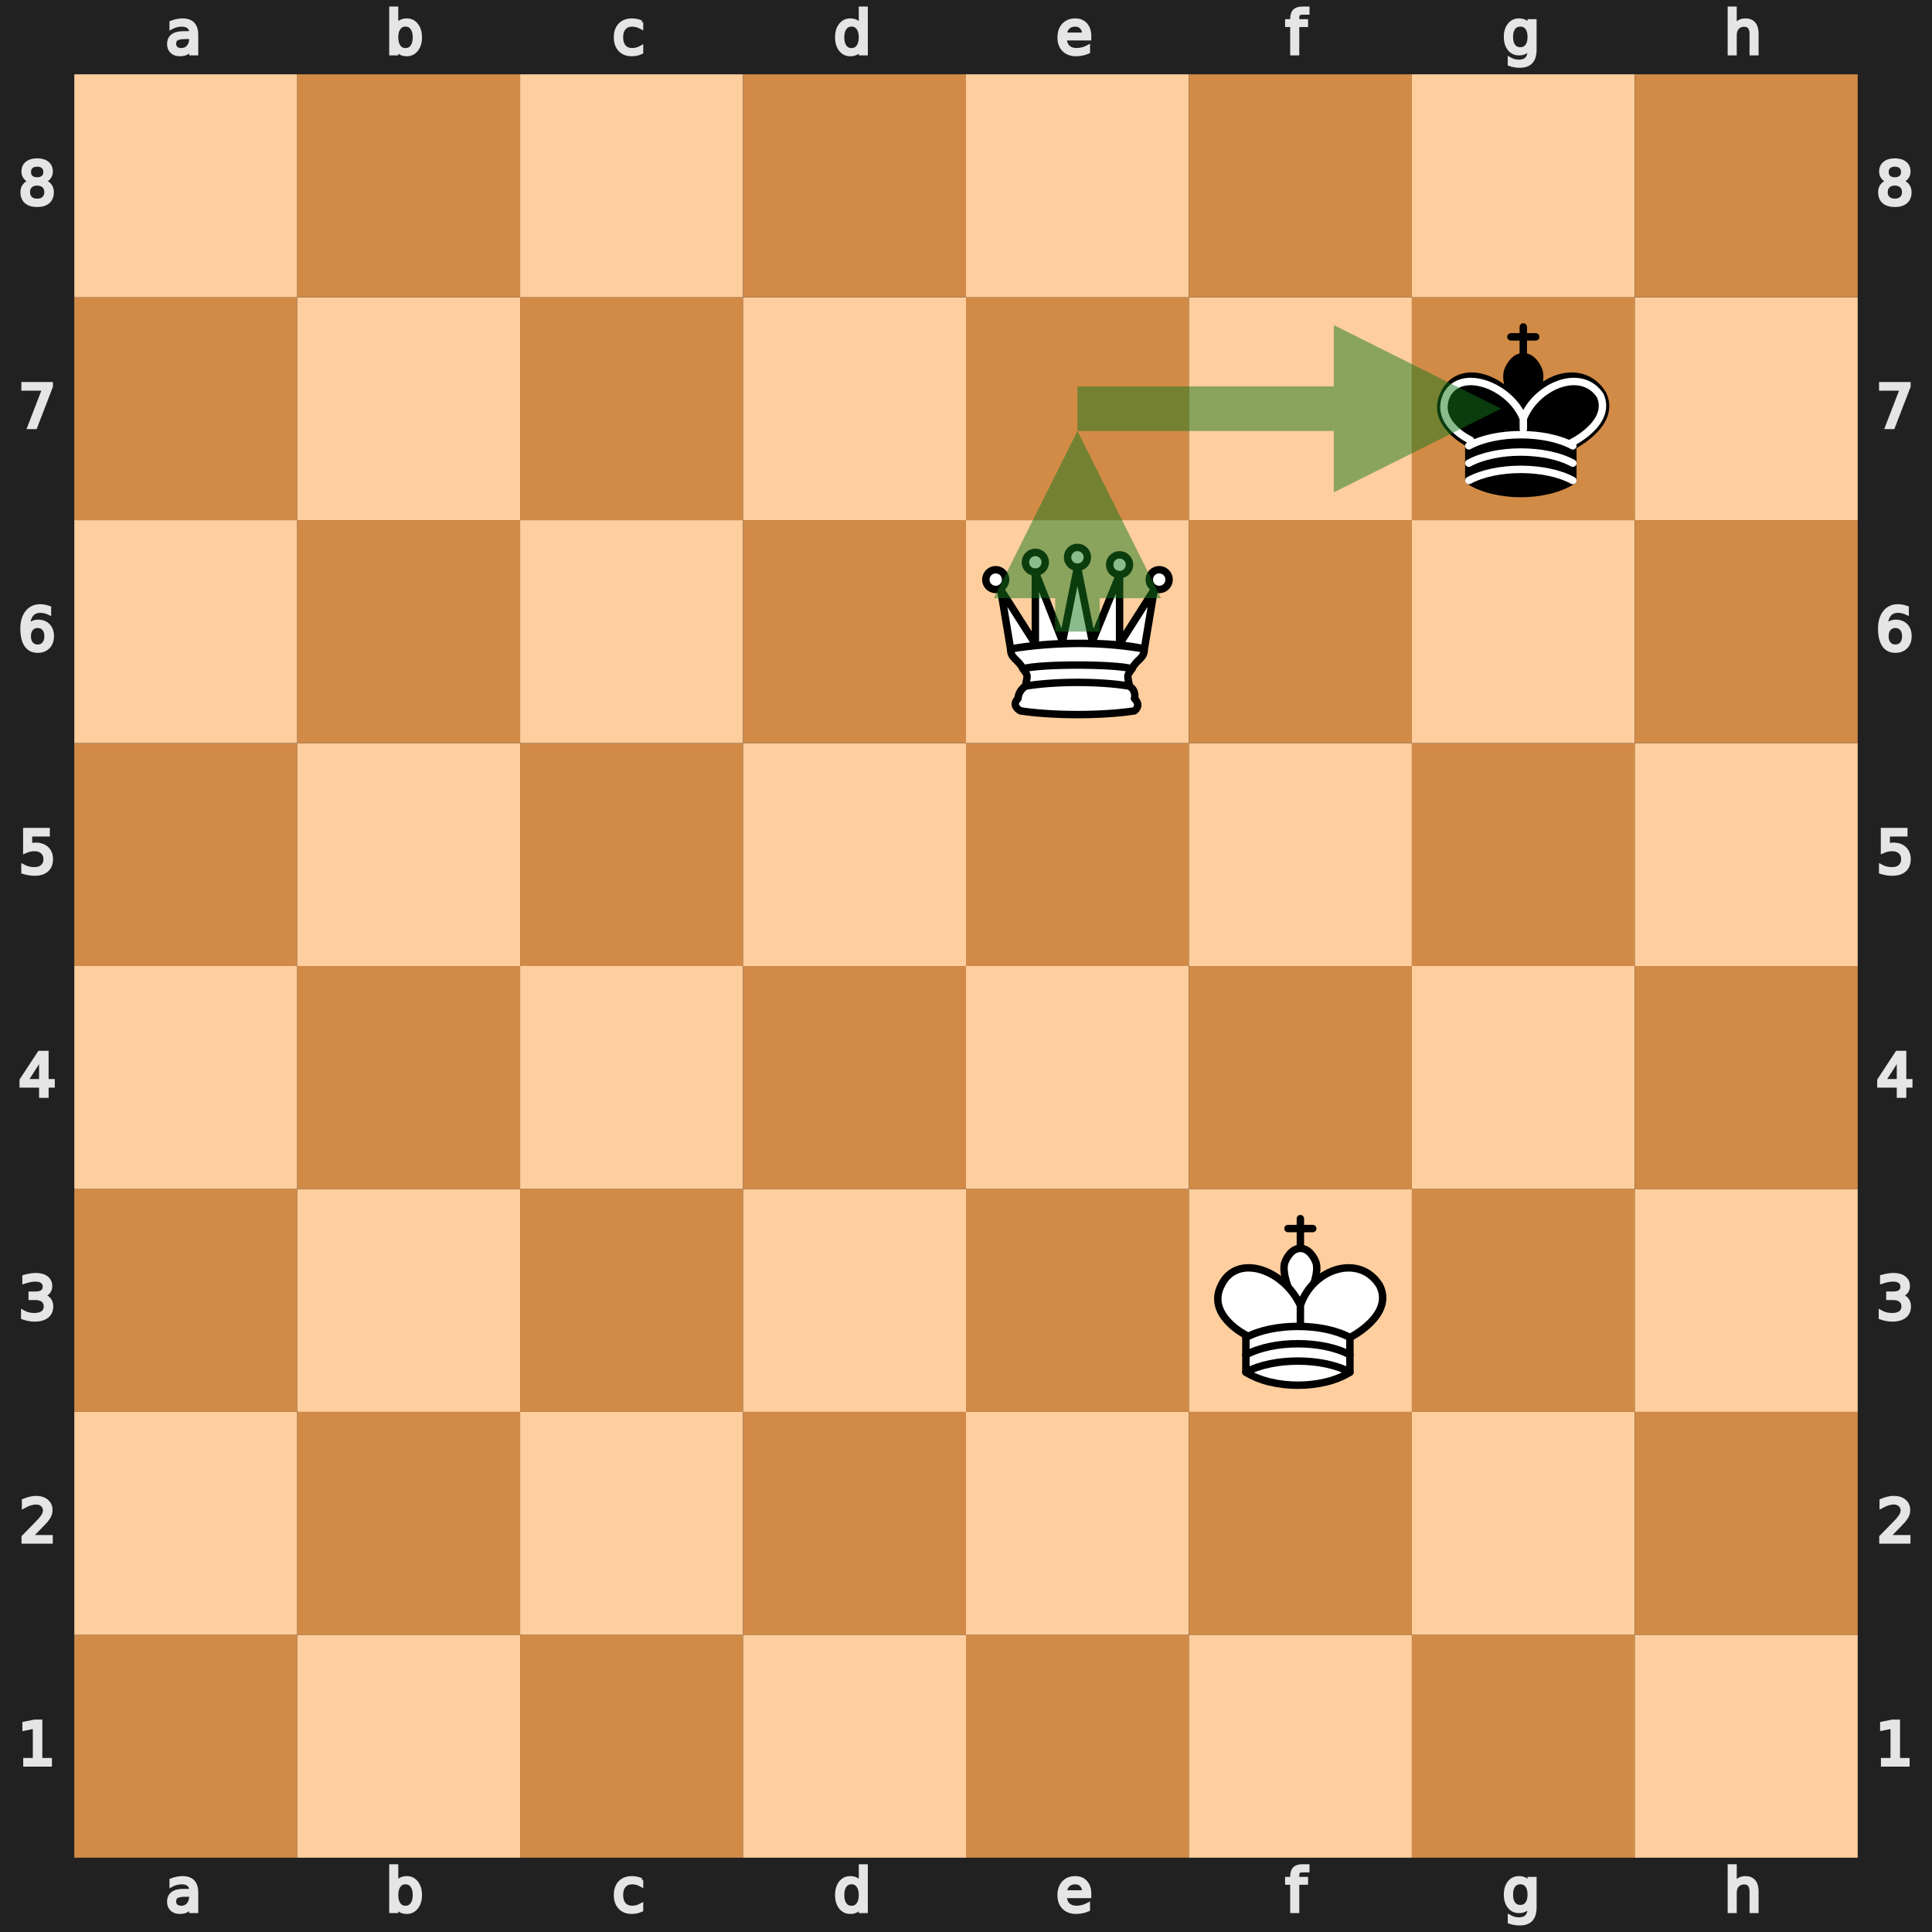
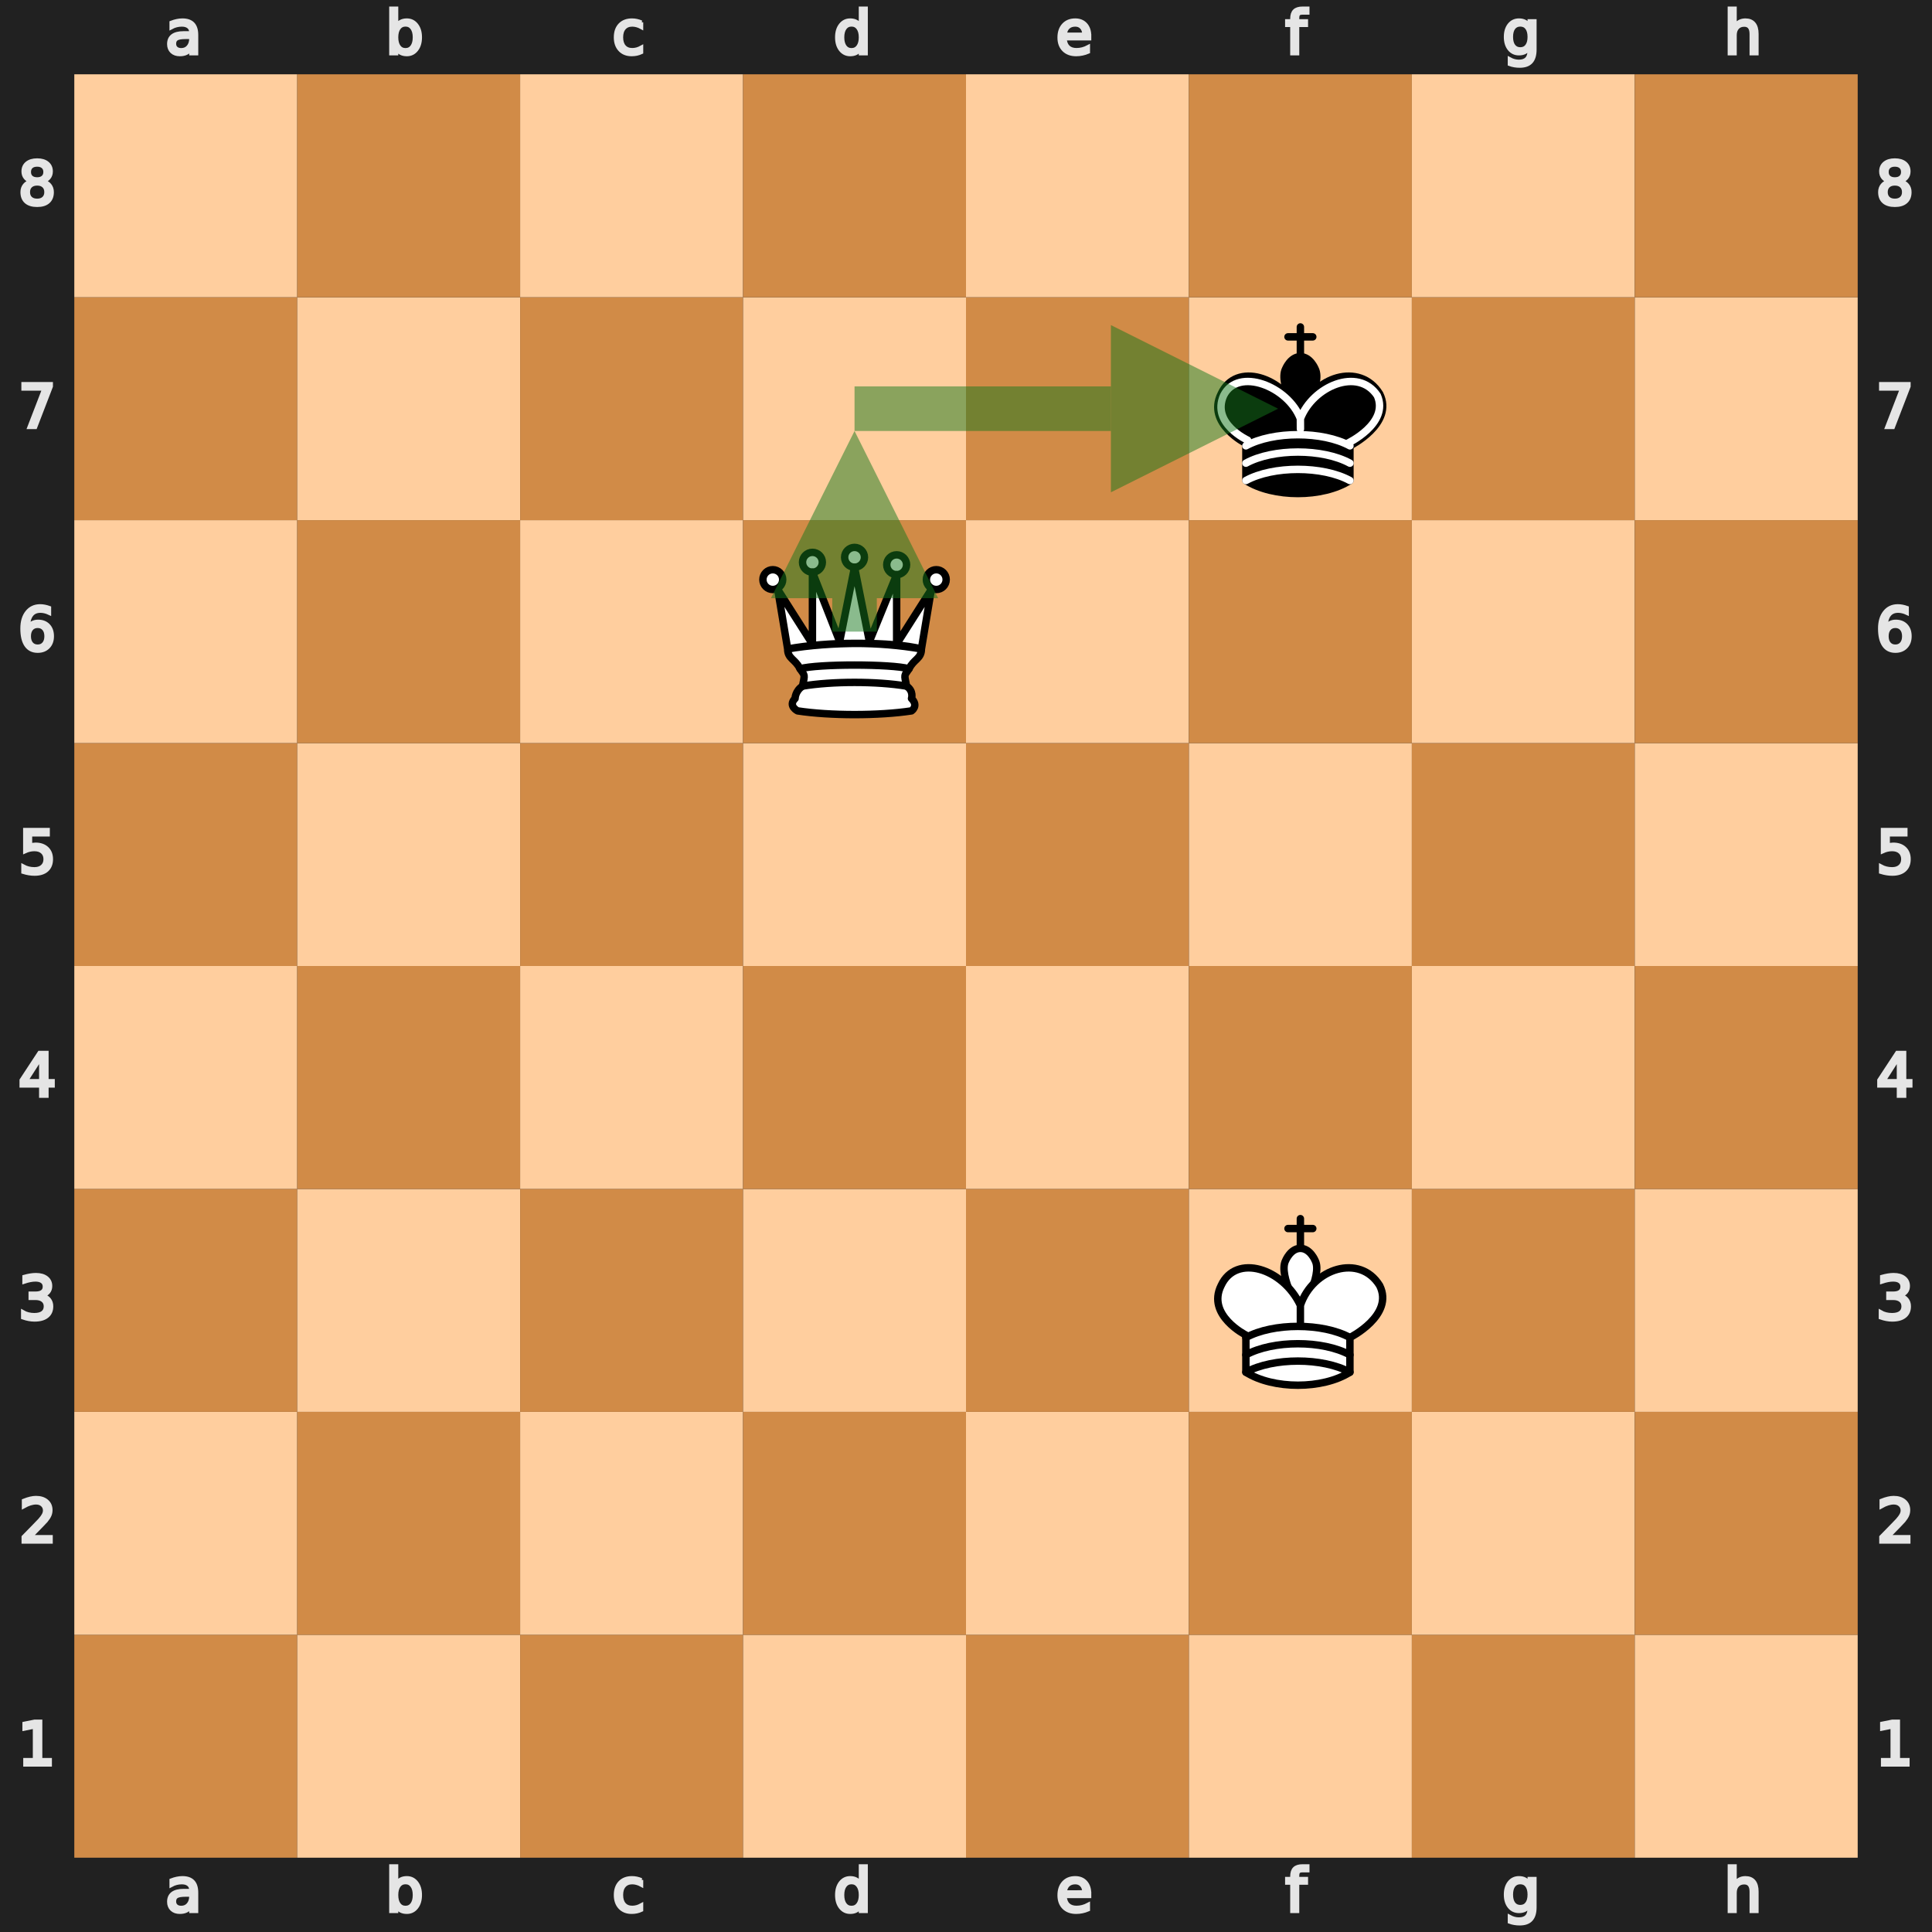
<svg xmlns="http://www.w3.org/2000/svg" xmlns:xlink="http://www.w3.org/1999/xlink" version="1.2" baseProfile="tiny" viewBox="0 0 390 390">
  <defs>
    <g id="white-queen" class="white queen" fill="#fff" fill-rule="evenodd" stroke="#000" stroke-width="1.5" stroke-linecap="round" stroke-linejoin="round">
      <path d="M8 12a2 2 0 1 1-4 0 2 2 0 1 1 4 0zM24.5 7.5a2 2 0 1 1-4 0 2 2 0 1 1 4 0zM41 12a2 2 0 1 1-4 0 2 2 0 1 1 4 0zM16 8.5a2 2 0 1 1-4 0 2 2 0 1 1 4 0zM33 9a2 2 0 1 1-4 0 2 2 0 1 1 4 0z" />
      <path d="M9 26c8.5-1.5 21-1.5 27 0l2-12-7 11V11l-5.5 13.5-3-15-3 15-5.5-14V25L7 14l2 12zM9 26c0 2 1.5 2 2.5 4 1 1.5 1 1 .5 3.5-1.5 1-1.5 2.5-1.5 2.5-1.5 1.5.5 2.5.5 2.5 6.5 1 16.5 1 23 0 0 0 1.5-1 0-2.5 0 0 .5-1.5-1-2.5-.5-2.5-.5-2 .5-3.5 1-2 2.5-2 2.5-4-8.5-1.5-18.5-1.5-27 0z" stroke-linecap="butt" />
      <path d="M11.5 30c3.5-1 18.5-1 22 0M12 33.5c6-1 15-1 21 0" fill="none" />
    </g>
    <g id="white-king" class="white king" fill="none" fill-rule="evenodd" stroke="#000" stroke-width="1.5" stroke-linecap="round" stroke-linejoin="round">
      <path d="M22.5 11.63V6M20 8h5" stroke-linejoin="miter" />
      <path d="M22.5 25s4.5-7.5 3-10.5c0 0-1-2.5-3-2.5s-3 2.5-3 2.5c-1.5 3 3 10.5 3 10.5" fill="#fff" stroke-linecap="butt" stroke-linejoin="miter" />
      <path d="M11.5 37c5.5 3.5 15.5 3.5 21 0v-7s9-4.5 6-10.5c-4-6.5-13.5-3.5-16 4V27v-3.5c-3.5-7.5-13-10.5-16-4-3 6 5 10 5 10V37z" fill="#fff" />
      <path d="M11.5 30c5.5-3 15.5-3 21 0m-21 3.5c5.5-3 15.5-3 21 0m-21 3.5c5.5-3 15.5-3 21 0" />
    </g>
    <g id="black-king" class="black king" fill="none" fill-rule="evenodd" stroke="#000" stroke-width="1.5" stroke-linecap="round" stroke-linejoin="round">
      <path d="M22.5 11.63V6" stroke-linejoin="miter" />
      <path d="M22.5 25s4.5-7.5 3-10.5c0 0-1-2.5-3-2.5s-3 2.5-3 2.5c-1.5 3 3 10.5 3 10.5" fill="#000" stroke-linecap="butt" stroke-linejoin="miter" />
      <path d="M11.5 37c5.5 3.5 15.5 3.5 21 0v-7s9-4.5 6-10.5c-4-6.5-13.5-3.5-16 4V27v-3.5c-3.5-7.5-13-10.5-16-4-3 6 5 10 5 10V37z" fill="#000" />
      <path d="M20 8h5" stroke-linejoin="miter" />
      <path d="M32 29.5s8.5-4 6.03-9.65C34.15 14 25 18 22.5 24.5l.01 2.1-.01-2.1C20 18 9.906 14 6.997 19.85c-2.497 5.65 4.853 9 4.853 9M11.5 30c5.5-3 15.5-3 21 0m-21 3.5c5.5-3 15.5-3 21 0m-21 3.5c5.5-3 15.5-3 21 0" stroke="#fff" />
    </g>
  </defs>
  <rect x="0" y="0" width="390" height="390" fill="#212121" />
  <g transform="translate(20, 0) scale(0.75, 0.75)" fill="#e5e5e5" stroke="#e5e5e5">
    <path d="M23.328 10.016q-1.742 0-2.414.398-.672.398-.672 1.36 0 .765.5 1.218.508.445 1.375.445 1.196 0 1.914-.843.727-.852.727-2.258v-.32zm2.867-.594v4.992h-1.437v-1.328q-.492.797-1.227 1.18-.734.375-1.797.375-1.343 0-2.14-.75-.79-.758-.79-2.024 0-1.476.985-2.226.992-.75 2.953-.75h2.016V8.75q0-.992-.656-1.531-.649-.547-1.829-.547-.75 0-1.46.18-.711.18-1.368.539V6.062q.79-.304 1.532-.453.742-.156 1.445-.156 1.898 0 2.836.984.937.985.937 2.985z" />
  </g>
  <g transform="translate(20, 375) scale(0.75, 0.75)" fill="#e5e5e5" stroke="#e5e5e5">
    <path d="M23.328 10.016q-1.742 0-2.414.398-.672.398-.672 1.36 0 .765.5 1.218.508.445 1.375.445 1.196 0 1.914-.843.727-.852.727-2.258v-.32zm2.867-.594v4.992h-1.437v-1.328q-.492.797-1.227 1.18-.734.375-1.797.375-1.343 0-2.14-.75-.79-.758-.79-2.024 0-1.476.985-2.226.992-.75 2.953-.75h2.016V8.75q0-.992-.656-1.531-.649-.547-1.829-.547-.75 0-1.46.18-.711.18-1.368.539V6.062q.79-.304 1.532-.453.742-.156 1.445-.156 1.898 0 2.836.984.937.985.937 2.985z" />
  </g>
  <g transform="translate(65, 0) scale(0.75, 0.75)" fill="#e5e5e5" stroke="#e5e5e5">
    <path d="M24.922 10.047q0-1.586-.656-2.485-.649-.906-1.79-.906-1.14 0-1.796.906-.649.899-.649 2.485 0 1.586.649 2.492.656.898 1.797.898 1.14 0 1.789-.898.656-.906.656-2.492zm-4.89-3.055q.452-.781 1.14-1.156.695-.383 1.656-.383 1.594 0 2.586 1.266 1 1.265 1 3.328 0 2.062-1 3.328-.992 1.266-2.586 1.266-.96 0-1.656-.375-.688-.383-1.14-1.164v1.312h-1.446V2.258h1.445z" />
  </g>
  <g transform="translate(65, 375) scale(0.75, 0.75)" fill="#e5e5e5" stroke="#e5e5e5">
    <path d="M24.922 10.047q0-1.586-.656-2.485-.649-.906-1.79-.906-1.14 0-1.796.906-.649.899-.649 2.485 0 1.586.649 2.492.656.898 1.797.898 1.14 0 1.789-.898.656-.906.656-2.492zm-4.89-3.055q.452-.781 1.14-1.156.695-.383 1.656-.383 1.594 0 2.586 1.266 1 1.265 1 3.328 0 2.062-1 3.328-.992 1.266-2.586 1.266-.96 0-1.656-.375-.688-.383-1.14-1.164v1.312h-1.446V2.258h1.445z" />
  </g>
  <g transform="translate(110, 0) scale(0.75, 0.75)" fill="#e5e5e5" stroke="#e5e5e5">
    <path d="M25.96 6v1.344q-.608-.336-1.226-.5-.609-.172-1.234-.172-1.398 0-2.172.89-.773.883-.773 2.485 0 1.601.773 2.492.774.883 2.172.883.625 0 1.234-.164.618-.172 1.227-.508v1.328q-.602.281-1.25.422-.64.14-1.367.14-1.977 0-3.14-1.242-1.165-1.242-1.165-3.351 0-2.14 1.172-3.367 1.18-1.227 3.227-1.227.664 0 1.296.14.633.134 1.227.407z" />
  </g>
  <g transform="translate(110, 375) scale(0.75, 0.75)" fill="#e5e5e5" stroke="#e5e5e5">
    <path d="M25.96 6v1.344q-.608-.336-1.226-.5-.609-.172-1.234-.172-1.398 0-2.172.89-.773.883-.773 2.485 0 1.601.773 2.492.774.883 2.172.883.625 0 1.234-.164.618-.172 1.227-.508v1.328q-.602.281-1.25.422-.64.14-1.367.14-1.977 0-3.14-1.242-1.165-1.242-1.165-3.351 0-2.14 1.172-3.367 1.18-1.227 3.227-1.227.664 0 1.296.14.633.134 1.227.407z" />
  </g>
  <g transform="translate(155, 0) scale(0.75, 0.75)" fill="#e5e5e5" stroke="#e5e5e5">
    <path d="M24.973 6.992V2.258h1.437v12.156h-1.437v-1.312q-.453.78-1.149 1.164-.687.375-1.656.375-1.586 0-2.586-1.266-.992-1.266-.992-3.328 0-2.063.992-3.328 1-1.266 2.586-1.266.969 0 1.656.383.696.375 1.149 1.156zm-4.899 3.055q0 1.586.649 2.492.656.898 1.797.898 1.14 0 1.796-.898.657-.906.657-2.492 0-1.586-.657-2.485-.656-.906-1.796-.906-1.141 0-1.797.906-.649.899-.649 2.485z" />
  </g>
  <g transform="translate(155, 375) scale(0.75, 0.75)" fill="#e5e5e5" stroke="#e5e5e5">
    <path d="M24.973 6.992V2.258h1.437v12.156h-1.437v-1.312q-.453.78-1.149 1.164-.687.375-1.656.375-1.586 0-2.586-1.266-.992-1.266-.992-3.328 0-2.063.992-3.328 1-1.266 2.586-1.266.969 0 1.656.383.696.375 1.149 1.156zm-4.899 3.055q0 1.586.649 2.492.656.898 1.797.898 1.14 0 1.796-.898.657-.906.657-2.492 0-1.586-.657-2.485-.656-.906-1.796-.906-1.141 0-1.797.906-.649.899-.649 2.485z" />
  </g>
  <g transform="translate(200, 0) scale(0.75, 0.75)" fill="#e5e5e5" stroke="#e5e5e5">
    <path d="M26.555 9.68v.703h-6.61q.094 1.484.89 2.265.806.774 2.235.774.828 0 1.602-.203.781-.203 1.547-.61v1.36q-.774.328-1.586.5-.813.172-1.649.172-2.093 0-3.32-1.22-1.219-1.218-1.219-3.296 0-2.148 1.157-3.406 1.164-1.266 3.132-1.266 1.766 0 2.79 1.14 1.03 1.134 1.03 3.087zm-1.438-.422q-.015-1.18-.664-1.883-.64-.703-1.703-.703-1.203 0-1.93.68-.718.68-.828 1.914z" />
  </g>
  <g transform="translate(200, 375) scale(0.75, 0.75)" fill="#e5e5e5" stroke="#e5e5e5">
    <path d="M26.555 9.68v.703h-6.61q.094 1.484.89 2.265.806.774 2.235.774.828 0 1.602-.203.781-.203 1.547-.61v1.36q-.774.328-1.586.5-.813.172-1.649.172-2.093 0-3.32-1.22-1.219-1.218-1.219-3.296 0-2.148 1.157-3.406 1.164-1.266 3.132-1.266 1.766 0 2.79 1.14 1.03 1.134 1.03 3.087zm-1.438-.422q-.015-1.18-.664-1.883-.64-.703-1.703-.703-1.203 0-1.93.68-.718.68-.828 1.914z" />
  </g>
  <g transform="translate(245, 0) scale(0.75, 0.75)" fill="#e5e5e5" stroke="#e5e5e5">
    <path d="M25.285 2.258v1.195H23.91q-.773 0-1.078.313-.297.312-.297 1.125v.773h2.367v1.117h-2.367v7.633H21.09V6.781h-1.375V5.664h1.375v-.61q0-1.46.68-2.124.68-.672 2.156-.672z" />
  </g>
  <g transform="translate(245, 375) scale(0.75, 0.75)" fill="#e5e5e5" stroke="#e5e5e5">
    <path d="M25.285 2.258v1.195H23.91q-.773 0-1.078.313-.297.312-.297 1.125v.773h2.367v1.117h-2.367v7.633H21.09V6.781h-1.375V5.664h1.375v-.61q0-1.46.68-2.124.68-.672 2.156-.672z" />
  </g>
  <g transform="translate(290, 0) scale(0.75, 0.75)" fill="#e5e5e5" stroke="#e5e5e5">
    <path d="M24.973 9.937q0-1.562-.649-2.421-.64-.86-1.804-.86-1.157 0-1.805.86-.64.859-.64 2.421 0 1.555.64 2.415.648.859 1.805.859 1.164 0 1.804-.86.649-.859.649-2.414zm1.437 3.391q0 2.234-.992 3.32-.992 1.094-3.04 1.094-.757 0-1.429-.117-.672-.11-1.304-.344v-1.398q.632.344 1.25.508.617.164 1.257.164 1.414 0 2.118-.743.703-.734.703-2.226v-.711q-.446.773-1.141 1.156-.695.383-1.664.383-1.61 0-2.594-1.227-.984-1.226-.984-3.25 0-2.03.984-3.257.985-1.227 2.594-1.227.969 0 1.664.383t1.14 1.156V5.664h1.438z" />
  </g>
  <g transform="translate(290, 375) scale(0.75, 0.75)" fill="#e5e5e5" stroke="#e5e5e5">
    <path d="M24.973 9.937q0-1.562-.649-2.421-.64-.86-1.804-.86-1.157 0-1.805.86-.64.859-.64 2.421 0 1.555.64 2.415.648.859 1.805.859 1.164 0 1.804-.86.649-.859.649-2.414zm1.437 3.391q0 2.234-.992 3.32-.992 1.094-3.04 1.094-.757 0-1.429-.117-.672-.11-1.304-.344v-1.398q.632.344 1.25.508.617.164 1.257.164 1.414 0 2.118-.743.703-.734.703-2.226v-.711q-.446.773-1.141 1.156-.695.383-1.664.383-1.61 0-2.594-1.227-.984-1.226-.984-3.25 0-2.03.984-3.257.985-1.227 2.594-1.227.969 0 1.664.383t1.14 1.156V5.664h1.438z" />
  </g>
  <g transform="translate(335, 0) scale(0.75, 0.75)" fill="#e5e5e5" stroke="#e5e5e5">
    <path d="M26.164 9.133v5.281h-1.437V9.18q0-1.243-.485-1.86-.484-.617-1.453-.617-1.164 0-1.836.742-.672.742-.672 2.024v4.945h-1.445V2.258h1.445v4.765q.516-.789 1.211-1.18.703-.39 1.617-.39 1.508 0 2.282.938.773.93.773 2.742z" />
  </g>
  <g transform="translate(335, 375) scale(0.75, 0.75)" fill="#e5e5e5" stroke="#e5e5e5">
    <path d="M26.164 9.133v5.281h-1.437V9.18q0-1.243-.485-1.86-.484-.617-1.453-.617-1.164 0-1.836.742-.672.742-.672 2.024v4.945h-1.445V2.258h1.445v4.765q.516-.789 1.211-1.18.703-.39 1.617-.39 1.508 0 2.282.938.773.93.773 2.742z" />
  </g>
  <g transform="translate(0, 335) scale(0.75, 0.75)" fill="#e5e5e5" stroke="#e5e5e5">
    <path d="M6.754 26.996h2.578v-8.898l-2.805.562v-1.437l2.79-.563h1.578v10.336h2.578v1.328h-6.72z" />
  </g>
  <g transform="translate(375, 335) scale(0.75, 0.75)" fill="#e5e5e5" stroke="#e5e5e5">
    <path d="M6.754 26.996h2.578v-8.898l-2.805.562v-1.437l2.79-.563h1.578v10.336h2.578v1.328h-6.72z" />
  </g>
  <g transform="translate(0, 290) scale(0.75, 0.75)" fill="#e5e5e5" stroke="#e5e5e5">
    <path d="M8.195 26.996h5.508v1.328H6.297v-1.328q.898-.93 2.445-2.492 1.555-1.57 1.953-2.024.758-.851 1.055-1.437.305-.594.305-1.164 0-.93-.657-1.516-.648-.586-1.695-.586-.742 0-1.57.258-.82.258-1.758.781v-1.593q.953-.383 1.781-.578.828-.196 1.516-.196 1.812 0 2.89.906 1.079.907 1.079 2.422 0 .72-.274 1.368-.265.64-.976 1.515-.196.227-1.243 1.313-1.046 1.078-2.953 3.023z" />
  </g>
  <g transform="translate(375, 290) scale(0.75, 0.75)" fill="#e5e5e5" stroke="#e5e5e5">
    <path d="M8.195 26.996h5.508v1.328H6.297v-1.328q.898-.93 2.445-2.492 1.555-1.57 1.953-2.024.758-.851 1.055-1.437.305-.594.305-1.164 0-.93-.657-1.516-.648-.586-1.695-.586-.742 0-1.57.258-.82.258-1.758.781v-1.593q.953-.383 1.781-.578.828-.196 1.516-.196 1.812 0 2.89.906 1.079.907 1.079 2.422 0 .72-.274 1.368-.265.64-.976 1.515-.196.227-1.243 1.313-1.046 1.078-2.953 3.023z" />
  </g>
  <g transform="translate(0, 245) scale(0.75, 0.75)" fill="#e5e5e5" stroke="#e5e5e5">
    <path d="M11.434 22.035q1.132.242 1.765 1.008.64.766.64 1.89 0 1.727-1.187 2.672-1.187.946-3.375.946-.734 0-1.515-.149-.774-.14-1.602-.43V26.45q.656.383 1.438.578.78.196 1.632.196 1.485 0 2.258-.586.782-.586.782-1.703 0-1.032-.727-1.61-.719-.586-2.008-.586h-1.36v-1.297h1.423q1.164 0 1.78-.46.618-.47.618-1.344 0-.899-.64-1.375-.633-.485-1.82-.485-.65 0-1.391.141-.743.14-1.633.437V16.95q.898-.25 1.68-.375.788-.125 1.484-.125 1.797 0 2.844.82 1.046.813 1.046 2.204 0 .968-.554 1.64-.555.664-1.578.922z" />
  </g>
  <g transform="translate(375, 245) scale(0.75, 0.75)" fill="#e5e5e5" stroke="#e5e5e5">
    <path d="M11.434 22.035q1.132.242 1.765 1.008.64.766.64 1.89 0 1.727-1.187 2.672-1.187.946-3.375.946-.734 0-1.515-.149-.774-.14-1.602-.43V26.45q.656.383 1.438.578.78.196 1.632.196 1.485 0 2.258-.586.782-.586.782-1.703 0-1.032-.727-1.61-.719-.586-2.008-.586h-1.36v-1.297h1.423q1.164 0 1.78-.46.618-.47.618-1.344 0-.899-.64-1.375-.633-.485-1.82-.485-.65 0-1.391.141-.743.14-1.633.437V16.95q.898-.25 1.68-.375.788-.125 1.484-.125 1.797 0 2.844.82 1.046.813 1.046 2.204 0 .968-.554 1.64-.555.664-1.578.922z" />
  </g>
  <g transform="translate(0, 200) scale(0.75, 0.75)" fill="#e5e5e5" stroke="#e5e5e5">
    <path d="M11.016 18.035L7.03 24.262h3.985zm-.414-1.375h1.984v7.602h1.664v1.312h-1.664v2.75h-1.57v-2.75H5.75v-1.523z" />
  </g>
  <g transform="translate(375, 200) scale(0.75, 0.75)" fill="#e5e5e5" stroke="#e5e5e5">
    <path d="M11.016 18.035L7.03 24.262h3.985zm-.414-1.375h1.984v7.602h1.664v1.312h-1.664v2.75h-1.57v-2.75H5.75v-1.523z" />
  </g>
  <g transform="translate(0, 155) scale(0.75, 0.75)" fill="#e5e5e5" stroke="#e5e5e5">
    <path d="M6.719 16.66h6.195v1.328h-4.75v2.86q.344-.118.688-.172.343-.063.687-.063 1.953 0 3.094 1.07 1.14 1.07 1.14 2.899 0 1.883-1.171 2.93-1.172 1.039-3.305 1.039-.735 0-1.5-.125-.758-.125-1.57-.375v-1.586q.703.383 1.453.57.75.188 1.586.188 1.351 0 2.14-.711.79-.711.79-1.93 0-1.219-.79-1.93-.789-.71-2.14-.71-.633 0-1.266.14-.625.14-1.281.438z" />
  </g>
  <g transform="translate(375, 155) scale(0.75, 0.75)" fill="#e5e5e5" stroke="#e5e5e5">
    <path d="M6.719 16.66h6.195v1.328h-4.75v2.86q.344-.118.688-.172.343-.063.687-.063 1.953 0 3.094 1.07 1.14 1.07 1.14 2.899 0 1.883-1.171 2.93-1.172 1.039-3.305 1.039-.735 0-1.5-.125-.758-.125-1.57-.375v-1.586q.703.383 1.453.57.75.188 1.586.188 1.351 0 2.14-.711.79-.711.79-1.93 0-1.219-.79-1.93-.789-.71-2.14-.71-.633 0-1.266.14-.625.14-1.281.438z" />
  </g>
  <g transform="translate(0, 110) scale(0.75, 0.75)" fill="#e5e5e5" stroke="#e5e5e5">
    <path d="M10.137 21.863q-1.063 0-1.688.727-.617.726-.617 1.992 0 1.258.617 1.992.625.727 1.688.727 1.062 0 1.68-.727.624-.734.624-1.992 0-1.266-.625-1.992-.617-.727-1.68-.727zm3.133-4.945v1.437q-.594-.28-1.204-.43-.601-.148-1.195-.148-1.562 0-2.39 1.055-.82 1.055-.938 3.188.46-.68 1.156-1.04.696-.367 1.531-.367 1.758 0 2.774 1.07 1.023 1.063 1.023 2.899 0 1.797-1.062 2.883-1.063 1.086-2.828 1.086-2.024 0-3.094-1.547-1.07-1.555-1.07-4.5 0-2.766 1.312-4.406 1.313-1.649 3.524-1.649.593 0 1.195.117.61.118 1.266.352z" />
  </g>
  <g transform="translate(375, 110) scale(0.75, 0.75)" fill="#e5e5e5" stroke="#e5e5e5">
    <path d="M10.137 21.863q-1.063 0-1.688.727-.617.726-.617 1.992 0 1.258.617 1.992.625.727 1.688.727 1.062 0 1.68-.727.624-.734.624-1.992 0-1.266-.625-1.992-.617-.727-1.68-.727zm3.133-4.945v1.437q-.594-.28-1.204-.43-.601-.148-1.195-.148-1.562 0-2.39 1.055-.82 1.055-.938 3.188.46-.68 1.156-1.04.696-.367 1.531-.367 1.758 0 2.774 1.07 1.023 1.063 1.023 2.899 0 1.797-1.062 2.883-1.063 1.086-2.828 1.086-2.024 0-3.094-1.547-1.07-1.555-1.07-4.5 0-2.766 1.312-4.406 1.313-1.649 3.524-1.649.593 0 1.195.117.61.118 1.266.352z" />
  </g>
  <g transform="translate(0, 65) scale(0.75, 0.75)" fill="#e5e5e5" stroke="#e5e5e5">
    <path d="M6.25 16.66h7.5v.672L9.516 28.324H7.867l3.985-10.336H6.25z" />
  </g>
  <g transform="translate(375, 65) scale(0.75, 0.75)" fill="#e5e5e5" stroke="#e5e5e5">
    <path d="M6.25 16.66h7.5v.672L9.516 28.324H7.867l3.985-10.336H6.25z" />
  </g>
  <g transform="translate(0, 20) scale(0.75, 0.75)" fill="#e5e5e5" stroke="#e5e5e5">
    <path d="M10 22.785q-1.125 0-1.773.602-.641.601-.641 1.656t.64 1.656q.649.602 1.774.602t1.773-.602q.649-.61.649-1.656 0-1.055-.649-1.656-.64-.602-1.773-.602zm-1.578-.672q-1.016-.25-1.586-.945-.563-.695-.563-1.695 0-1.399.993-2.211 1-.813 2.734-.813 1.742 0 2.734.813.993.812.993 2.21 0 1-.57 1.696-.563.695-1.571.945 1.14.266 1.773 1.04.641.773.641 1.89 0 1.695-1.04 2.602-1.03.906-2.96.906t-2.969-.906Q6 26.738 6 25.043q0-1.117.64-1.89.641-.774 1.782-1.04zm-.578-2.492q0 .906.562 1.414.57.508 1.594.508 1.016 0 1.586-.508.578-.508.578-1.414 0-.906-.578-1.414-.57-.508-1.586-.508-1.023 0-1.594.508-.562.508-.562 1.414z" />
  </g>
  <g transform="translate(375, 20) scale(0.75, 0.75)" fill="#e5e5e5" stroke="#e5e5e5">
    <path d="M10 22.785q-1.125 0-1.773.602-.641.601-.641 1.656t.64 1.656q.649.602 1.774.602t1.773-.602q.649-.61.649-1.656 0-1.055-.649-1.656-.64-.602-1.773-.602zm-1.578-.672q-1.016-.25-1.586-.945-.563-.695-.563-1.695 0-1.399.993-2.211 1-.813 2.734-.813 1.742 0 2.734.813.993.812.993 2.21 0 1-.57 1.696-.563.695-1.571.945 1.14.266 1.773 1.04.641.773.641 1.89 0 1.695-1.04 2.602-1.03.906-2.96.906t-2.969-.906Q6 26.738 6 25.043q0-1.117.64-1.89.641-.774 1.782-1.04zm-.578-2.492q0 .906.562 1.414.57.508 1.594.508 1.016 0 1.586-.508.578-.508.578-1.414 0-.906-.578-1.414-.57-.508-1.586-.508-1.023 0-1.594.508-.562.508-.562 1.414z" />
  </g>
  <rect x="15" y="330" width="45" height="45" class="square dark a1" stroke="none" fill="#d18b47" />
  <rect x="60" y="330" width="45" height="45" class="square light b1" stroke="none" fill="#ffce9e" />
  <rect x="105" y="330" width="45" height="45" class="square dark c1" stroke="none" fill="#d18b47" />
  <rect x="150" y="330" width="45" height="45" class="square light d1" stroke="none" fill="#ffce9e" />
  <rect x="195" y="330" width="45" height="45" class="square dark e1" stroke="none" fill="#d18b47" />
  <rect x="240" y="330" width="45" height="45" class="square light f1" stroke="none" fill="#ffce9e" />
  <rect x="285" y="330" width="45" height="45" class="square dark g1" stroke="none" fill="#d18b47" />
  <rect x="330" y="330" width="45" height="45" class="square light h1" stroke="none" fill="#ffce9e" />
  <rect x="15" y="285" width="45" height="45" class="square light a2" stroke="none" fill="#ffce9e" />
  <rect x="60" y="285" width="45" height="45" class="square dark b2" stroke="none" fill="#d18b47" />
  <rect x="105" y="285" width="45" height="45" class="square light c2" stroke="none" fill="#ffce9e" />
  <rect x="150" y="285" width="45" height="45" class="square dark d2" stroke="none" fill="#d18b47" />
  <rect x="195" y="285" width="45" height="45" class="square light e2" stroke="none" fill="#ffce9e" />
  <rect x="240" y="285" width="45" height="45" class="square dark f2" stroke="none" fill="#d18b47" />
  <rect x="285" y="285" width="45" height="45" class="square light g2" stroke="none" fill="#ffce9e" />
  <rect x="330" y="285" width="45" height="45" class="square dark h2" stroke="none" fill="#d18b47" />
  <rect x="15" y="240" width="45" height="45" class="square dark a3" stroke="none" fill="#d18b47" />
  <rect x="60" y="240" width="45" height="45" class="square light b3" stroke="none" fill="#ffce9e" />
  <rect x="105" y="240" width="45" height="45" class="square dark c3" stroke="none" fill="#d18b47" />
  <rect x="150" y="240" width="45" height="45" class="square light d3" stroke="none" fill="#ffce9e" />
  <rect x="195" y="240" width="45" height="45" class="square dark e3" stroke="none" fill="#d18b47" />
  <rect x="240" y="240" width="45" height="45" class="square light f3" stroke="none" fill="#ffce9e" />
  <rect x="285" y="240" width="45" height="45" class="square dark g3" stroke="none" fill="#d18b47" />
  <rect x="330" y="240" width="45" height="45" class="square light h3" stroke="none" fill="#ffce9e" />
  <rect x="15" y="195" width="45" height="45" class="square light a4" stroke="none" fill="#ffce9e" />
  <rect x="60" y="195" width="45" height="45" class="square dark b4" stroke="none" fill="#d18b47" />
  <rect x="105" y="195" width="45" height="45" class="square light c4" stroke="none" fill="#ffce9e" />
  <rect x="150" y="195" width="45" height="45" class="square dark d4" stroke="none" fill="#d18b47" />
  <rect x="195" y="195" width="45" height="45" class="square light e4" stroke="none" fill="#ffce9e" />
  <rect x="240" y="195" width="45" height="45" class="square dark f4" stroke="none" fill="#d18b47" />
  <rect x="285" y="195" width="45" height="45" class="square light g4" stroke="none" fill="#ffce9e" />
  <rect x="330" y="195" width="45" height="45" class="square dark h4" stroke="none" fill="#d18b47" />
  <rect x="15" y="150" width="45" height="45" class="square dark a5" stroke="none" fill="#d18b47" />
  <rect x="60" y="150" width="45" height="45" class="square light b5" stroke="none" fill="#ffce9e" />
  <rect x="105" y="150" width="45" height="45" class="square dark c5" stroke="none" fill="#d18b47" />
  <rect x="150" y="150" width="45" height="45" class="square light d5" stroke="none" fill="#ffce9e" />
  <rect x="195" y="150" width="45" height="45" class="square dark e5" stroke="none" fill="#d18b47" />
  <rect x="240" y="150" width="45" height="45" class="square light f5" stroke="none" fill="#ffce9e" />
  <rect x="285" y="150" width="45" height="45" class="square dark g5" stroke="none" fill="#d18b47" />
  <rect x="330" y="150" width="45" height="45" class="square light h5" stroke="none" fill="#ffce9e" />
  <rect x="15" y="105" width="45" height="45" class="square light a6" stroke="none" fill="#ffce9e" />
  <rect x="60" y="105" width="45" height="45" class="square dark b6" stroke="none" fill="#d18b47" />
  <rect x="105" y="105" width="45" height="45" class="square light c6" stroke="none" fill="#ffce9e" />
  <rect x="150" y="105" width="45" height="45" class="square dark d6" stroke="none" fill="#d18b47" />
  <rect x="195" y="105" width="45" height="45" class="square light e6" stroke="none" fill="#ffce9e" />
  <rect x="240" y="105" width="45" height="45" class="square dark f6" stroke="none" fill="#d18b47" />
  <rect x="285" y="105" width="45" height="45" class="square light g6" stroke="none" fill="#ffce9e" />
  <rect x="330" y="105" width="45" height="45" class="square dark h6" stroke="none" fill="#d18b47" />
  <rect x="15" y="60" width="45" height="45" class="square dark a7" stroke="none" fill="#d18b47" />
  <rect x="60" y="60" width="45" height="45" class="square light b7" stroke="none" fill="#ffce9e" />
  <rect x="105" y="60" width="45" height="45" class="square dark c7" stroke="none" fill="#d18b47" />
  <rect x="150" y="60" width="45" height="45" class="square light d7" stroke="none" fill="#ffce9e" />
  <rect x="195" y="60" width="45" height="45" class="square dark e7" stroke="none" fill="#d18b47" />
  <rect x="240" y="60" width="45" height="45" class="square light f7" stroke="none" fill="#ffce9e" />
  <rect x="285" y="60" width="45" height="45" class="square dark g7" stroke="none" fill="#d18b47" />
  <rect x="330" y="60" width="45" height="45" class="square light h7" stroke="none" fill="#ffce9e" />
  <rect x="15" y="15" width="45" height="45" class="square light a8" stroke="none" fill="#ffce9e" />
  <rect x="60" y="15" width="45" height="45" class="square dark b8" stroke="none" fill="#d18b47" />
  <rect x="105" y="15" width="45" height="45" class="square light c8" stroke="none" fill="#ffce9e" />
  <rect x="150" y="15" width="45" height="45" class="square dark d8" stroke="none" fill="#d18b47" />
  <rect x="195" y="15" width="45" height="45" class="square light e8" stroke="none" fill="#ffce9e" />
  <rect x="240" y="15" width="45" height="45" class="square dark f8" stroke="none" fill="#d18b47" />
  <rect x="285" y="15" width="45" height="45" class="square light g8" stroke="none" fill="#ffce9e" />
  <rect x="330" y="15" width="45" height="45" class="square dark h8" stroke="none" fill="#d18b47" />
  <use href="#white-king" xlink:href="#white-king" transform="translate(240, 240)" />
-   <use href="#white-queen" xlink:href="#white-queen" transform="translate(195, 105)" />
-   <use href="#black-king" xlink:href="#black-king" transform="translate(285, 60)" />
-   <line x1="217.5" y1="127.5" x2="217.5" y2="120.75" stroke="#15781B" opacity="0.502" stroke-width="9.0" stroke-linecap="butt" class="arrow" />
-   <polygon points="217.5,87.0 200.625,120.75 234.375,120.75" fill="#15781B" opacity="0.502" class="arrow" />
-   <line x1="217.5" y1="82.5" x2="269.25" y2="82.5" stroke="#15781B" opacity="0.502" stroke-width="9.0" stroke-linecap="butt" class="arrow" />
-   <polygon points="303.0,82.5 269.25,65.625 269.25,99.375" fill="#15781B" opacity="0.502" class="arrow" />
+   <use href="#white-queen" xlink:href="#white-queen" transform="translate(150, 105)" />
+   <use href="#black-king" xlink:href="#black-king" transform="translate(240, 60)" />
+   <line x1="172.5" y1="127.5" x2="172.5" y2="120.75" stroke="#15781B" opacity="0.502" stroke-width="9.0" stroke-linecap="butt" class="arrow" />
+   <polygon points="172.5,87.0 155.625,120.75 189.375,120.75" fill="#15781B" opacity="0.502" class="arrow" />
+   <line x1="172.5" y1="82.5" x2="224.25" y2="82.5" stroke="#15781B" opacity="0.502" stroke-width="9.0" stroke-linecap="butt" class="arrow" />
+   <polygon points="258.0,82.5 224.25,65.625 224.25,99.375" fill="#15781B" opacity="0.502" class="arrow" />
</svg>
